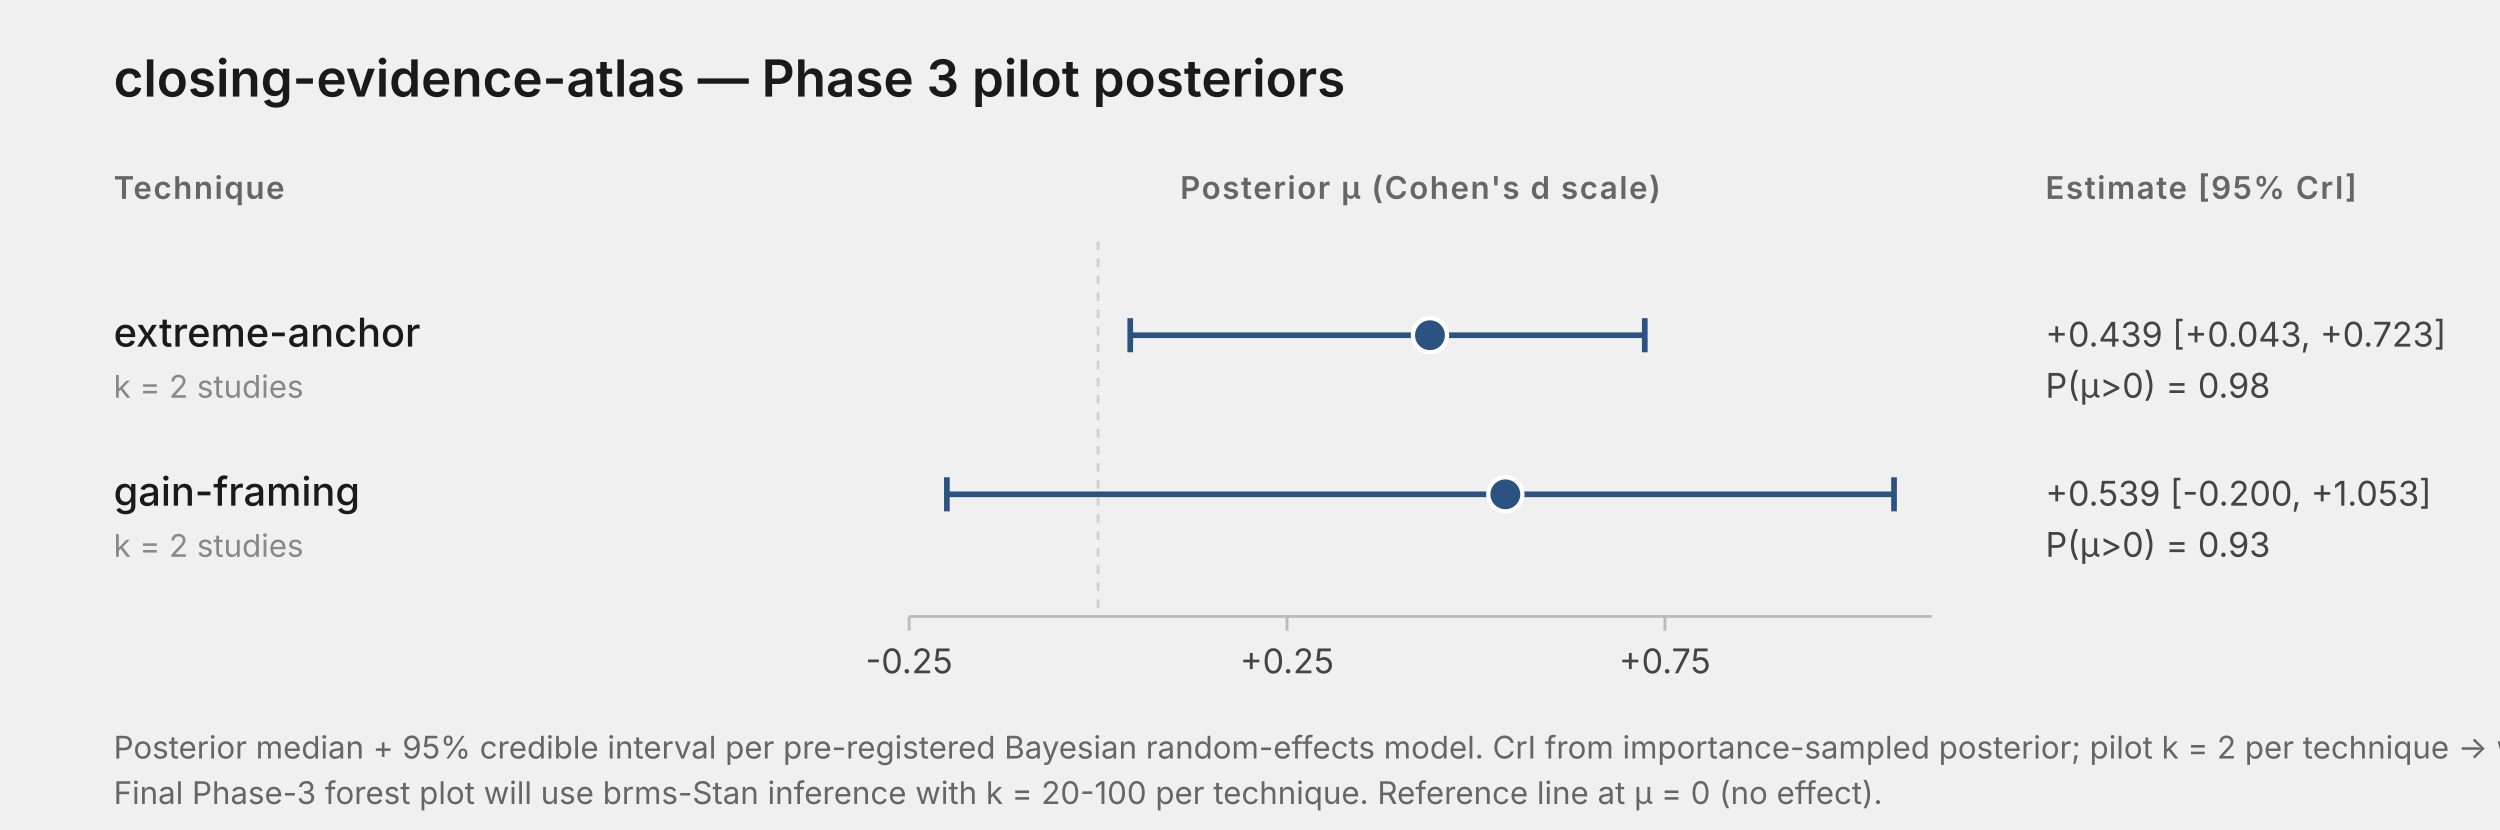
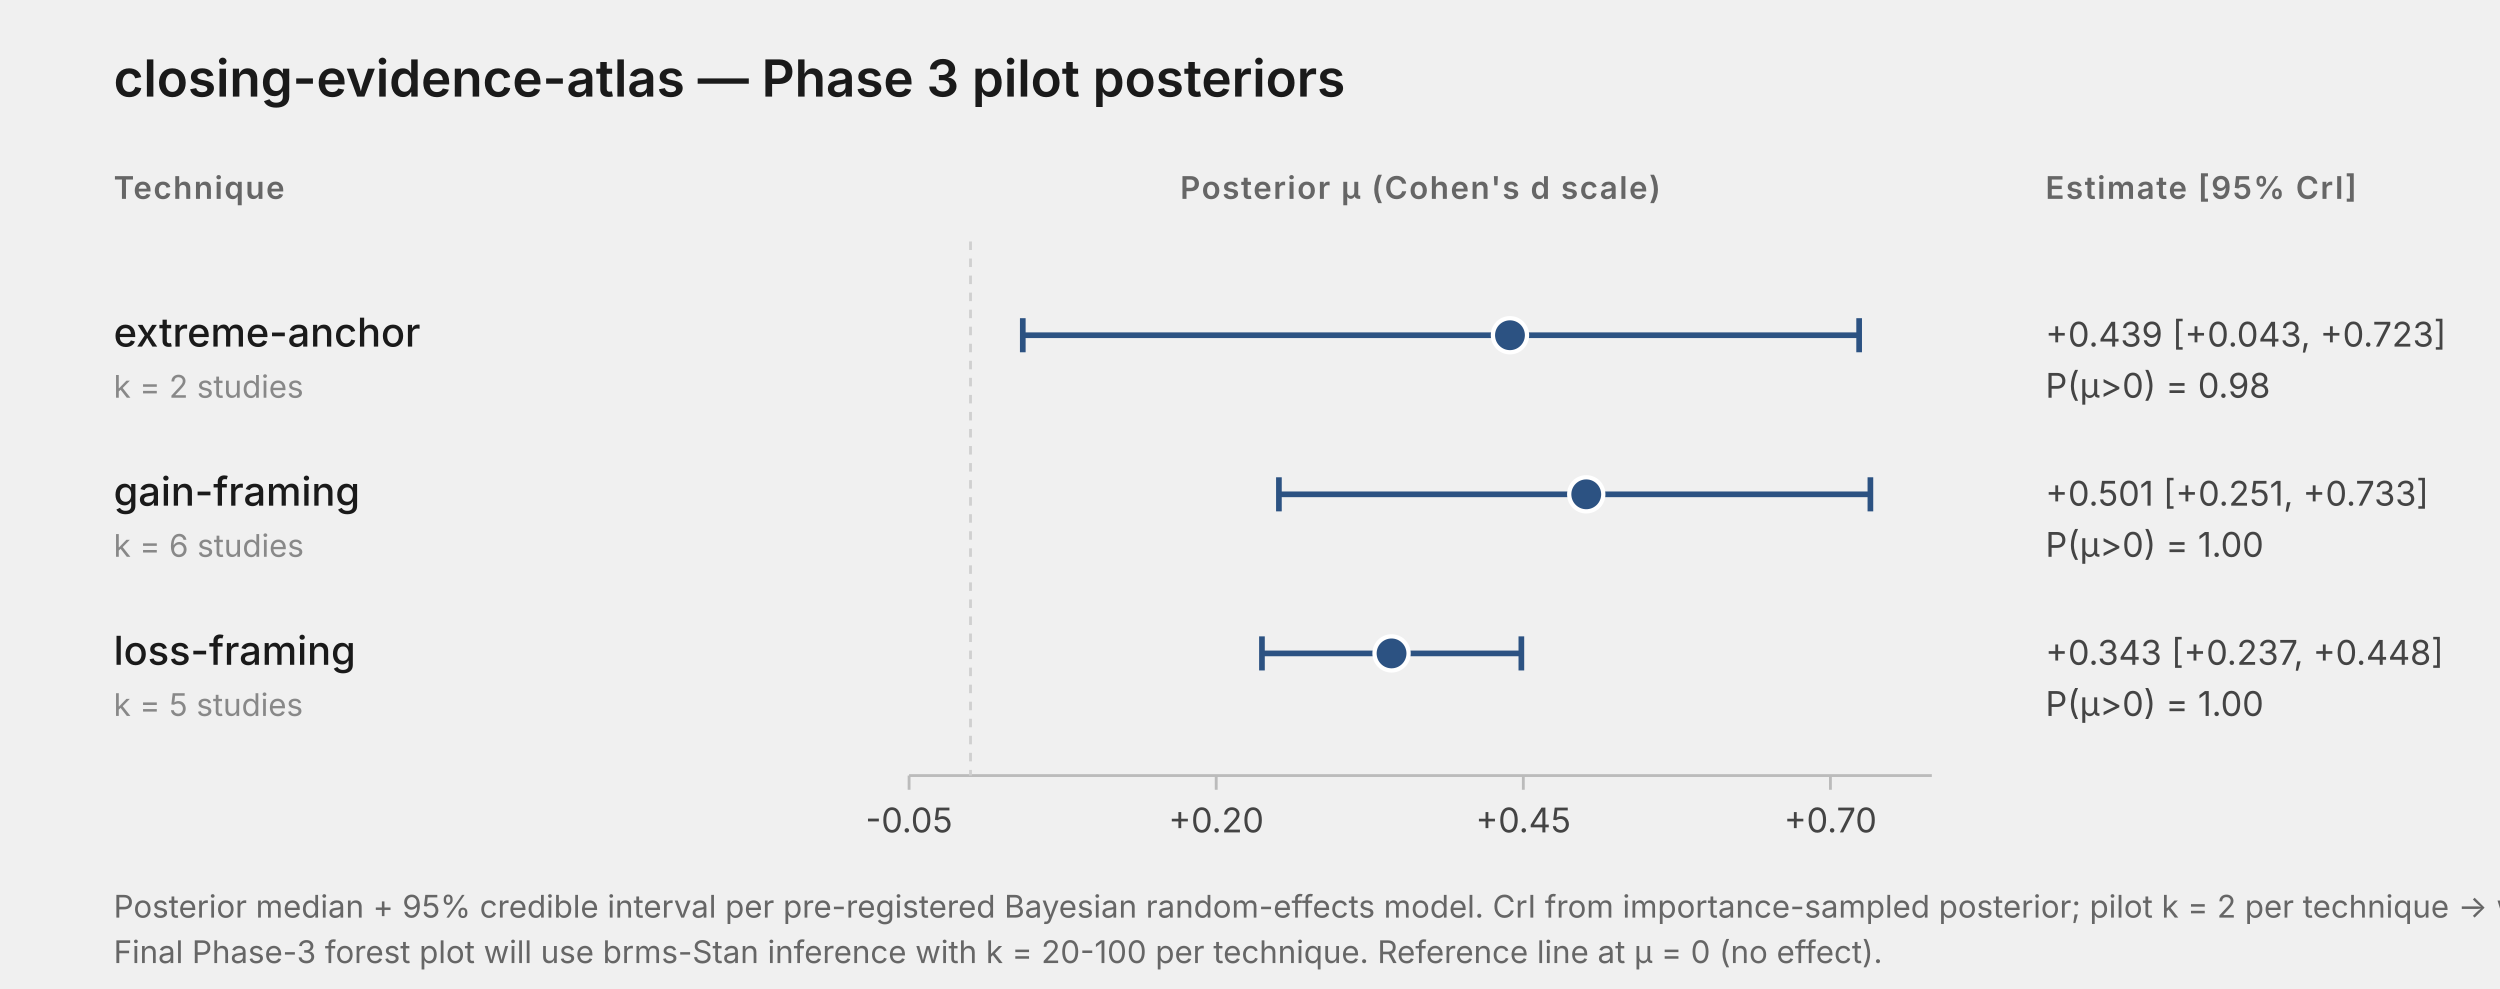
- <svg xmlns="http://www.w3.org/2000/svg" width="880" height="292" viewBox="0 0 880 292" font-family="Inter, -apple-system, sans-serif" font-size="13">
+ <svg xmlns="http://www.w3.org/2000/svg" width="880" height="348" viewBox="0 0 880 348" font-family="Inter, -apple-system, sans-serif" font-size="13">
  <style>.title{font-size:18px;font-weight:600;fill:#1a1a1a}.header{font-size:11px;font-weight:600;fill:#666;text-transform:uppercase;letter-spacing:.05em}.tech{font-size:14px;font-weight:500;fill:#1a1a1a}.k{font-size:11px;fill:#888}.stat{font-size:12px;fill:#444;font-variant-numeric:tabular-nums}.axis{stroke:#bbb;stroke-width:1}.ref{stroke:#d0d0d0;stroke-width:1;stroke-dasharray:3 3}.ci{stroke:#2c5282;stroke-width:2}.point{fill:#2c5282;stroke:#fff;stroke-width:1.5}.caption{font-size:11px;fill:#666}</style>
  <text x="40" y="34" class="title">closing-evidence-atlas — Phase 3 pilot posteriors</text>
  <text x="40" y="70" class="header">Technique</text>
  <text x="500.0" y="70" class="header" text-anchor="middle">Posterior μ (Cohen's d scale)</text>
  <text x="720" y="70" class="header">Estimate [95% CrI]</text>
  <text x="40" y="122.0" class="tech">extreme-anchor</text>
  <text x="40" y="140.0" class="k">k = 2 studies</text>
-   <line x1="397.848" y1="118.0" x2="578.963" y2="118.0" class="ci" />
-   <line x1="397.848" y1="112.0" x2="397.848" y2="124.0" class="ci" />
-   <line x1="578.963" y1="112.0" x2="578.963" y2="124.0" class="ci" />
-   <circle cx="503.349" cy="118.0" r="6" class="point" />
+   <line x1="360.02" y1="118.0" x2="654.416" y2="118.0" class="ci" />
+   <line x1="360.02" y1="112.0" x2="360.02" y2="124.0" class="ci" />
+   <line x1="654.416" y1="112.0" x2="654.416" y2="124.0" class="ci" />
+   <circle cx="531.509" cy="118.0" r="6" class="point" />
  <text x="720" y="122.0" class="stat">+0.439 [+0.043, +0.723]</text>
  <text x="720" y="140.0" class="stat" fill="#888">P(μ&gt;0) = 0.98</text>
  <text x="40" y="178.0" class="tech">gain-framing</text>
-   <text x="40" y="196.0" class="k">k = 2 studies</text>
-   <line x1="333.301" y1="174.0" x2="666.699" y2="174.0" class="ci" />
-   <line x1="333.301" y1="168.0" x2="333.301" y2="180.0" class="ci" />
-   <line x1="666.699" y1="168.0" x2="666.699" y2="180.0" class="ci" />
-   <circle cx="529.883" cy="174.0" r="6" class="point" />
-   <text x="720" y="178.0" class="stat">+0.539 [-0.200, +1.053]</text>
-   <text x="720" y="196.0" class="stat" fill="#888">P(μ&gt;0) = 0.93</text>
-   <line x1="320" y1="217" x2="680" y2="217" class="axis" />
-   <line x1="320.022" y1="217" x2="320.022" y2="222" class="axis" />
-   <text x="320.022" y="237" class="stat" text-anchor="middle">-0.25</text>
-   <line x1="453.034" y1="217" x2="453.034" y2="222" class="axis" />
-   <text x="453.034" y="237" class="stat" text-anchor="middle">+0.25</text>
-   <line x1="586.046" y1="217" x2="586.046" y2="222" class="axis" />
-   <text x="586.046" y="237" class="stat" text-anchor="middle">+0.75</text>
-   <line x1="386.528" y1="85" x2="386.528" y2="217" class="ref" />
-   <text x="40" y="267" class="caption">Posterior median + 95% credible interval per pre-registered Bayesian random-effects model. CrI from importance-sampled posterior; pilot k = 2 per technique → wide intervals expected.</text>
-   <text x="40" y="283" class="caption">Final Phase-3 forest plot will use brms-Stan inference with k = 20-100 per technique. Reference line at μ = 0 (no effect).</text>
+   <text x="40" y="196.0" class="k">k = 6 studies</text>
+   <line x1="450.176" y1="174.0" x2="658.379" y2="174.0" class="ci" />
+   <line x1="450.176" y1="168.0" x2="450.176" y2="180.0" class="ci" />
+   <line x1="658.379" y1="168.0" x2="658.379" y2="180.0" class="ci" />
+   <circle cx="558.359" cy="174.0" r="6" class="point" />
+   <text x="720" y="178.0" class="stat">+0.501 [+0.251, +0.733]</text>
+   <text x="720" y="196.0" class="stat" fill="#888">P(μ&gt;0) = 1.00</text>
+   <text x="40" y="234.0" class="tech">loss-framing</text>
+   <text x="40" y="252.0" class="k">k = 5 studies</text>
+   <line x1="444.208" y1="230.0" x2="535.519" y2="230.0" class="ci" />
+   <line x1="444.208" y1="224.0" x2="444.208" y2="236.0" class="ci" />
+   <line x1="535.519" y1="224.0" x2="535.519" y2="236.0" class="ci" />
+   <circle cx="489.825" cy="230.0" r="6" class="point" />
+   <text x="720" y="234.0" class="stat">+0.343 [+0.237, +0.448]</text>
+   <text x="720" y="252.0" class="stat" fill="#888">P(μ&gt;0) = 1.00</text>
+   <line x1="320" y1="273" x2="680" y2="273" class="axis" />
+   <line x1="320.0" y1="273" x2="320.0" y2="278" class="axis" />
+   <text x="320.0" y="293" class="stat" text-anchor="middle">-0.05</text>
+   <line x1="428.103" y1="273" x2="428.103" y2="278" class="axis" />
+   <text x="428.103" y="293" class="stat" text-anchor="middle">+0.20</text>
+   <line x1="536.206" y1="273" x2="536.206" y2="278" class="axis" />
+   <text x="536.206" y="293" class="stat" text-anchor="middle">+0.45</text>
+   <line x1="644.308" y1="273" x2="644.308" y2="278" class="axis" />
+   <text x="644.308" y="293" class="stat" text-anchor="middle">+0.70</text>
+   <line x1="341.621" y1="85" x2="341.621" y2="273" class="ref" />
+   <text x="40" y="323" class="caption">Posterior median + 95% credible interval per pre-registered Bayesian random-effects model. CrI from importance-sampled posterior; pilot k = 2 per technique → wide intervals expected.</text>
+   <text x="40" y="339" class="caption">Final Phase-3 forest plot will use brms-Stan inference with k = 20-100 per technique. Reference line at μ = 0 (no effect).</text>
</svg>
